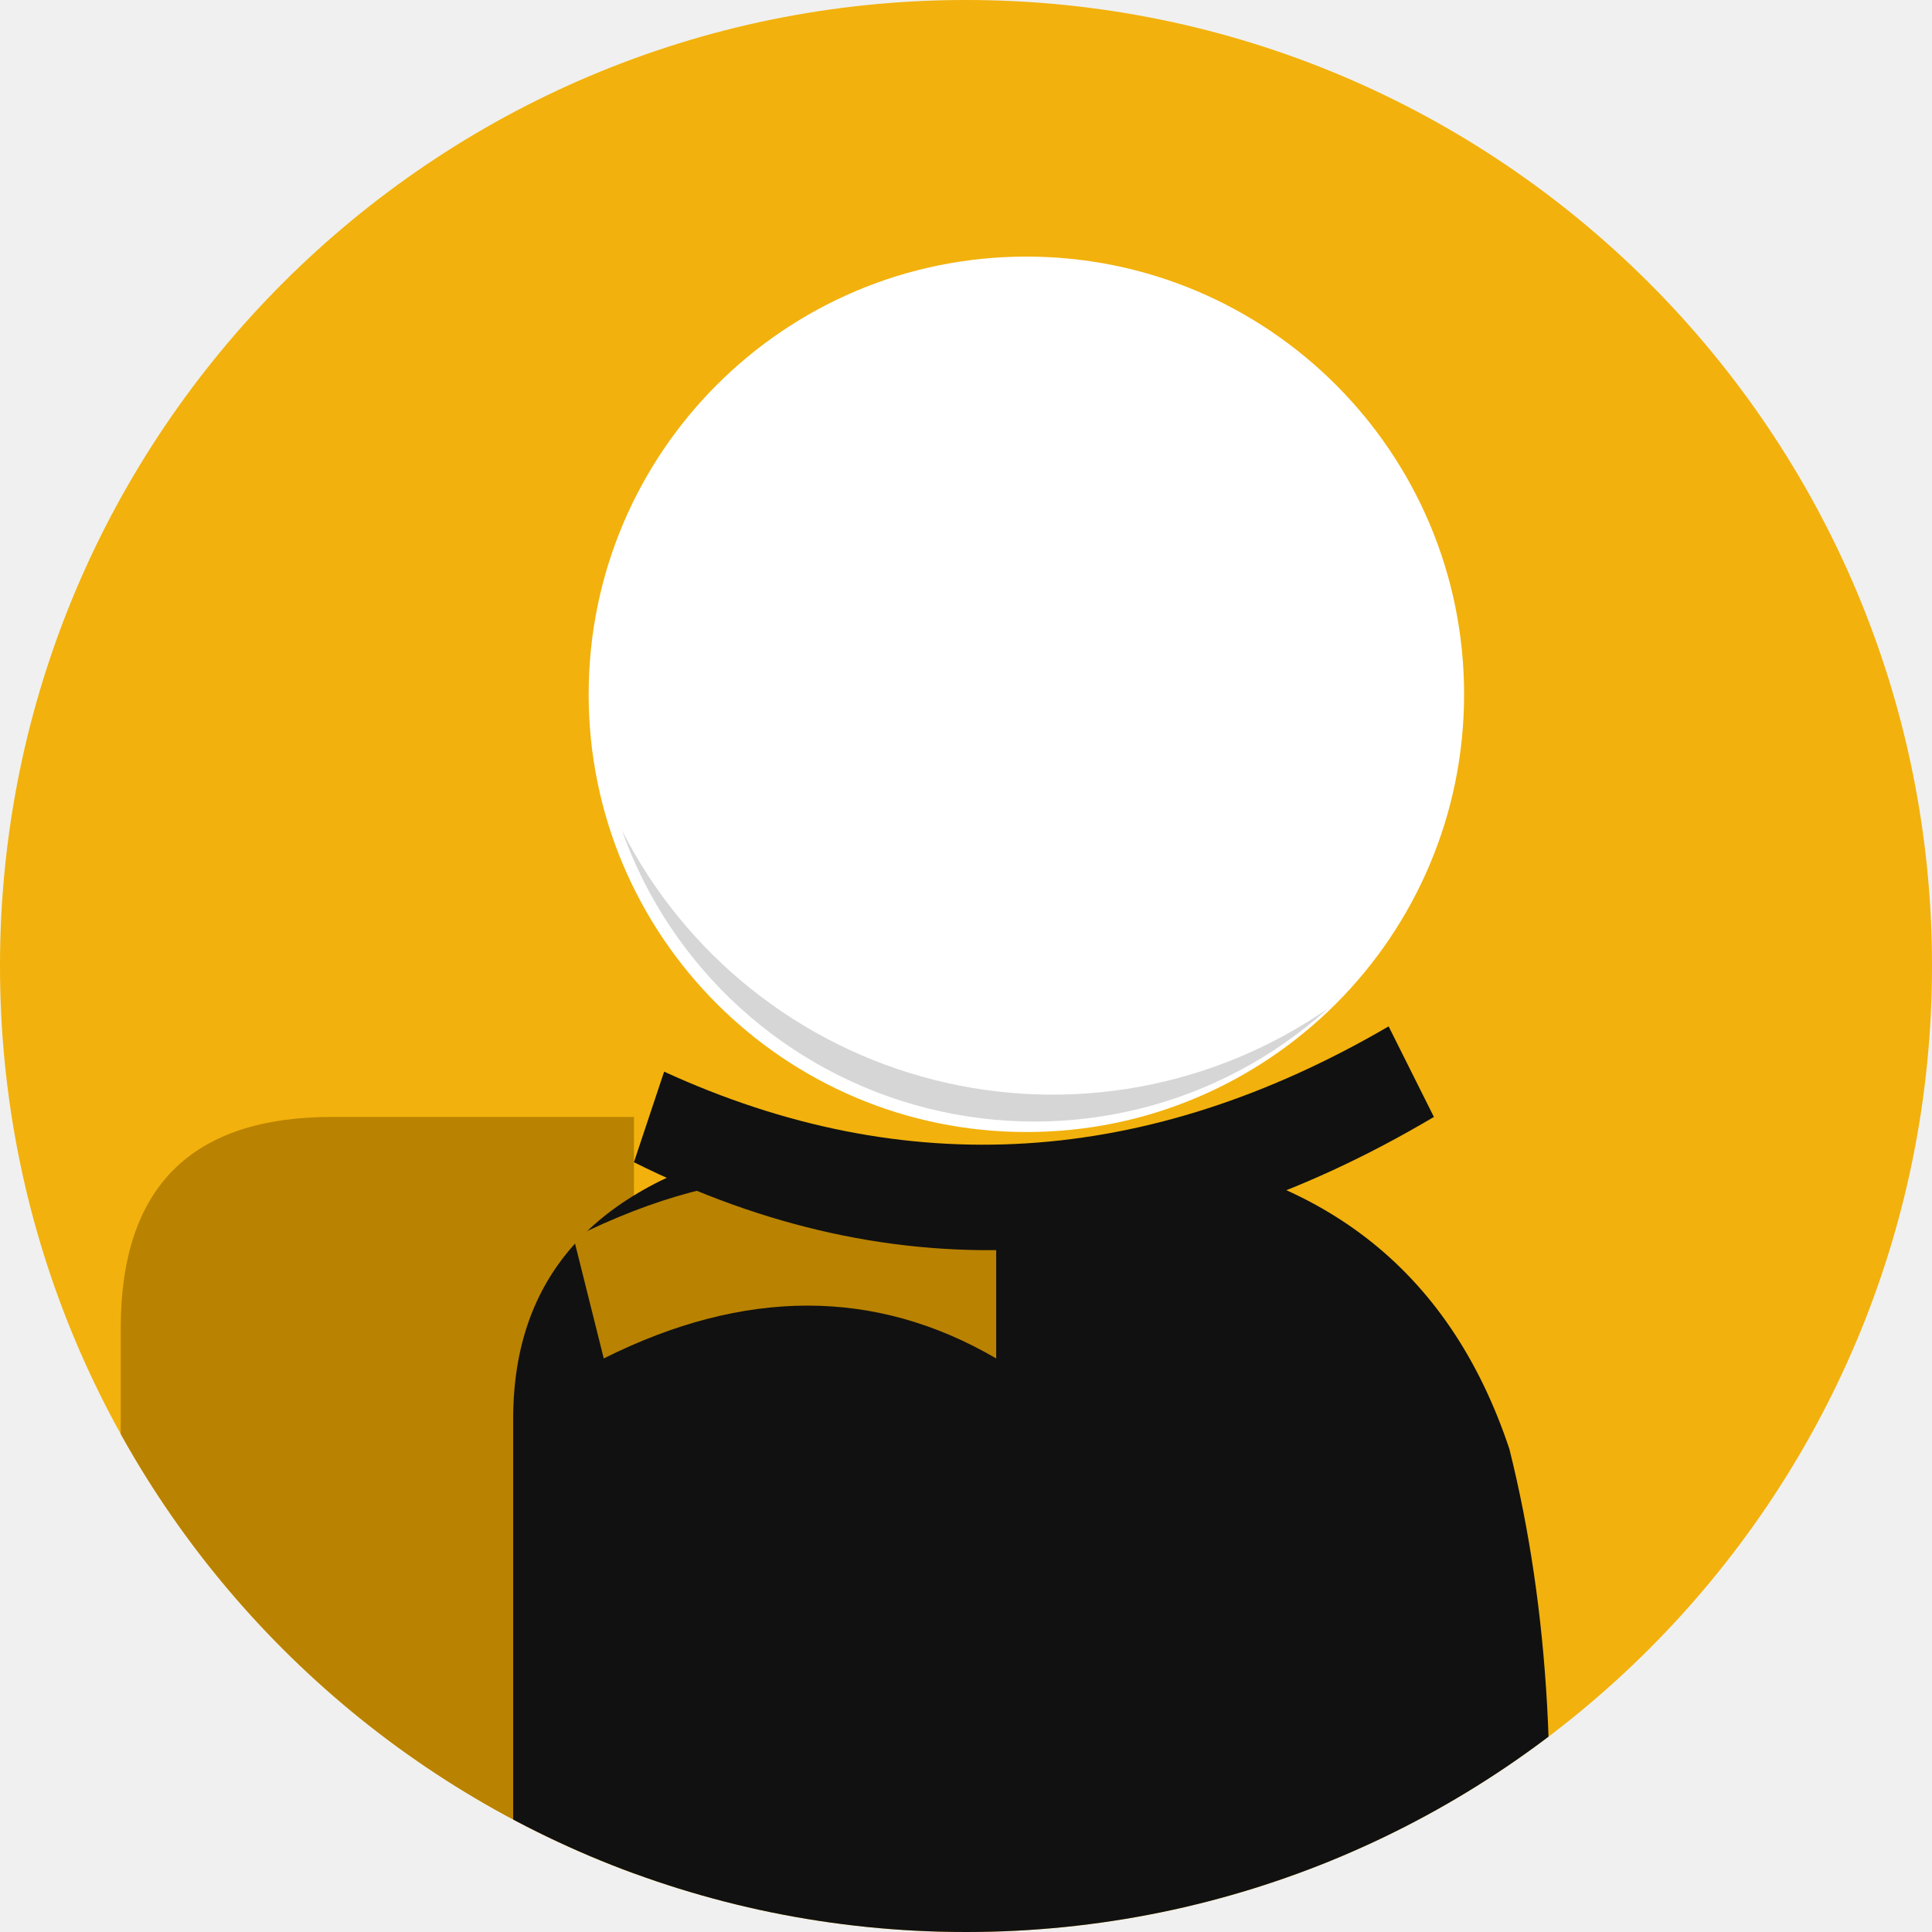
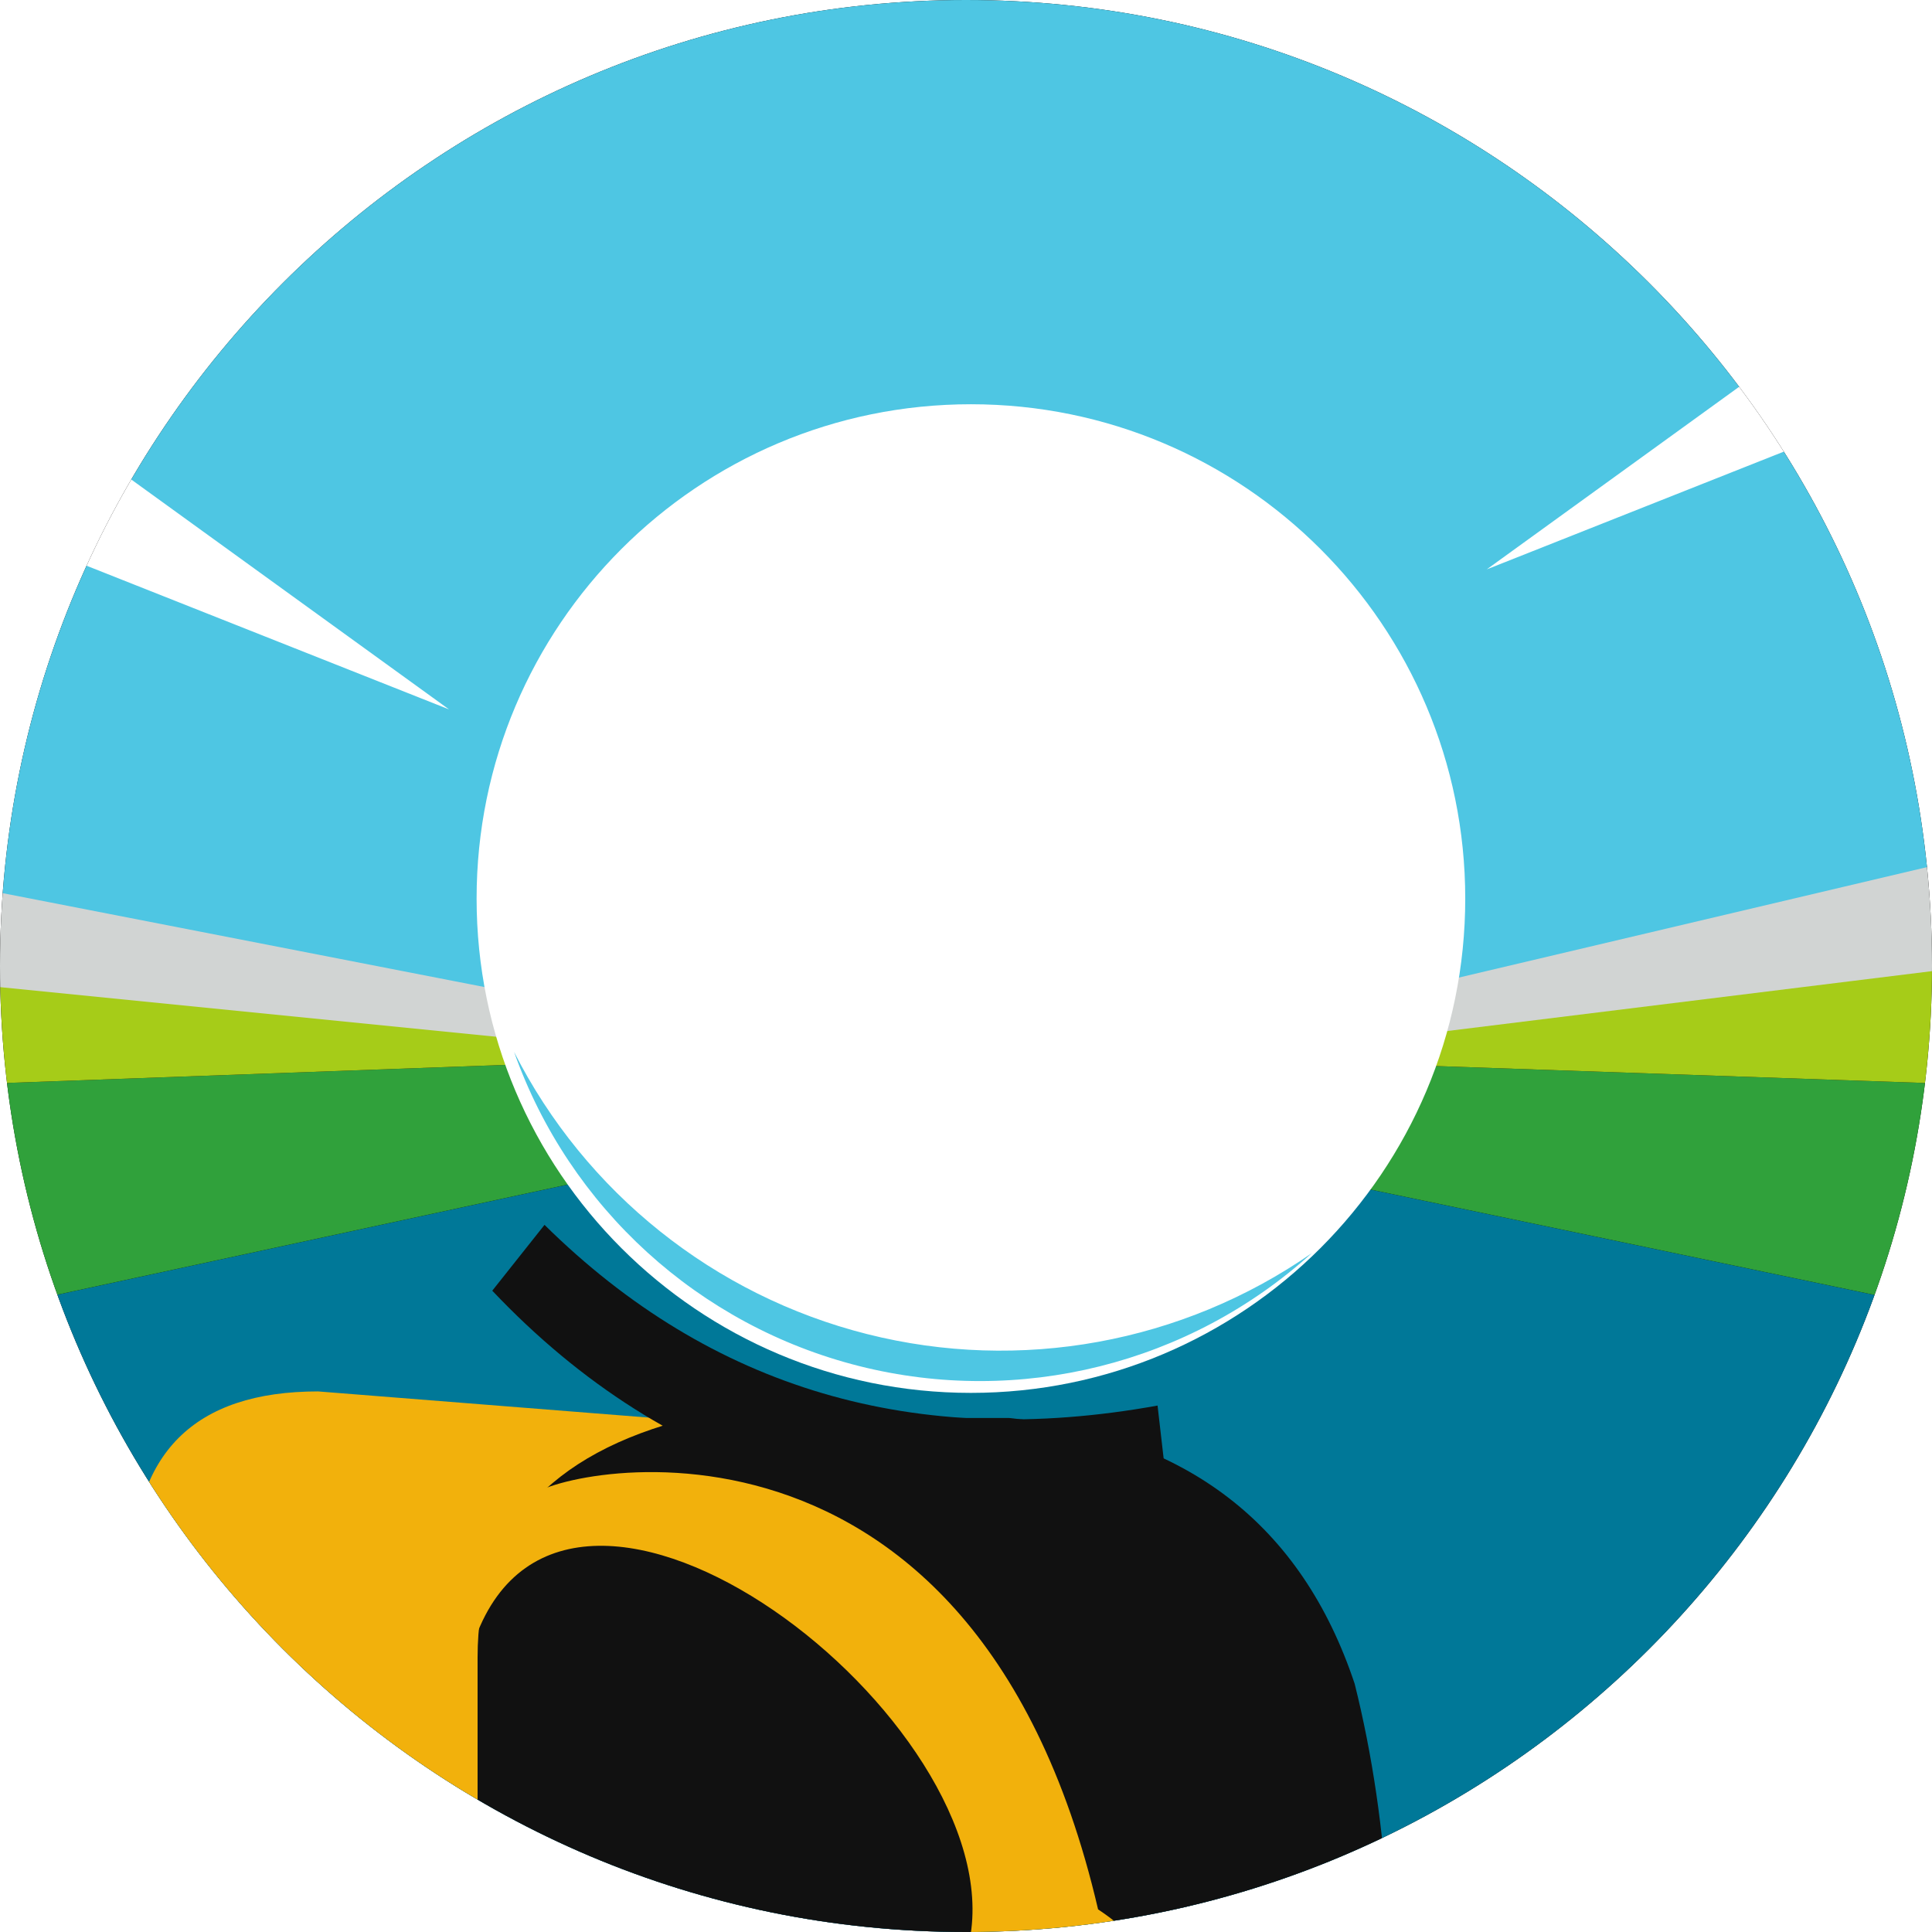
- <svg xmlns="http://www.w3.org/2000/svg" viewBox="0 0 64 64">
+ <svg xmlns="http://www.w3.org/2000/svg" xmlns:xlink="http://www.w3.org/1999/xlink" width="512px" height="512px" viewBox="0 0 512 512" version="1.1">
  <defs>
-     <clipPath id="c">
-       <circle cx="32" cy="32" r="32" />
-     </clipPath>
+     <path d="M0,0 L512,0 L512,512 L0,512 Z" id="path-1" />
+     <rect id="path-2" x="277" y="196" width="512" height="512" rx="256" />
  </defs>
-   <circle cx="32" cy="32" r="32" fill="#f2b10c" />
-   <g clip-path="url(#c)">
-     <path d="M4 44 Q4 37 11 37 L21 37 L21 66 L4 66 Z" fill="#b98200" />
-     <path d="M17 66 L17 47 Q17 40 25 38 L37 38 Q47 39 50 48 Q52 56 51 66 Z" fill="#111" />
-     <path d="M19 41 Q27 37 33 41 L33 45 Q27 41.5 20 45 Z" fill="#b98200" />
-     <circle cx="34" cy="23" r="14.5" fill="#fff" />
-     <path d="M20.6 27.5 A14.5 14.5 0 0 0 44 33.4 A16 16 0 0 1 20.6 27.5 Z" fill="#d6d6d6" />
-     <path d="M22 35.5 Q34 41 46 34 L47.5 37 Q34 45 21 38.5 Z" fill="#111" />
+   <g id="favicon" stroke="none" fill="none" xlink:href="#path-1" fill-rule="evenodd">
+     <use fill="#FFFFFF" xlink:href="#path-1" />
+     <g id="Bitmap" stroke-width="1" transform="translate(-277, -196)">
+       <mask id="mask-3" fill="white">
+         <use xlink:href="#path-2" />
+       </mask>
+       <use id="Mask" fill="#000000" xlink:href="#path-2" />
+       <g id="Group" mask="url(#mask-3)">
+         <g transform="translate(251, 184)">
+           <polygon id="Rectangle" fill="#007898" points="0 364 278 304 565 364 565 545 0 545" />
+           <polygon id="Rectangle" fill="#30A13B" points="0 364 278 304 565 364 565 300 276 290 0 300" />
+           <polygon id="Rectangle" fill="#A6CC18" points="0 264 278 284 565 264 565 300 276 290 0 300" />
+           <polygon id="Rectangle" fill="#4EC6E3" points="0 264 278 284 565 264 565 -9.45910017e-14 0 -9.45910017e-14" />
+           <polygon id="Rectangle" fill="#D1D4D3" points="18 247 290 300 557 237 549 268 290 300 10 272" />
+           <polygon id="Rectangle-2" fill="#FFFFFF" points="-77 59 -90 30 145 200 -77 112" />
+           <polygon id="Rectangle-2" fill="#FFFFFF" transform="translate(516, 93.4468) scale(-1, 1) translate(-516, -93.4468)" points="430.621 47.694 420 24 612 162.894 430.621 90.996" />
+         </g>
+       </g>
+       <g id="Group" mask="url(#mask-3)">
+         <g transform="translate(312, 364)">
+           <path d="M0,250.043 C0,217.174 16.435,200.739 49.304,200.739 L141,208 L119.739,405 L0,405 L0,250.043 Z" id="Path" fill="#F2B10C" />
+           <path d="M91.565,405 L91.565,271.174 C91.565,238.304 110.348,217.174 147.913,207.783 L232.435,207.783 C279.391,212.478 309.913,235.957 324,278.217 C333.391,315.783 335.739,358.043 331.043,405 L91.565,405 Z" id="Path" fill="#111111" />
+           <path d="M105.652,228.913 C106,223 222,192 256,338 C274.783,350.522 263.449,353.188 222,346 C233,288 116,198 91,266 C77.667,241.333 82.551,228.971 105.652,228.913 Z" id="Path" fill="#F2B10C" />
+           <circle id="Oval" fill="#FFFFFF" cx="222.304" cy="70.13" r="131" />
+           <path d="M101.242,110.786 C115.886,152.074 150.2,183.31 192.679,194.02 C235.158,204.731 280.18,193.499 312.649,164.089 C278.322,187.946 235.348,195.774 194.814,185.553 C154.28,175.333 120.155,148.066 101.242,110.786 Z" id="Path" fill="#4EC6E3" />
+           <path d="M98.783,185.174 C155.13,211 211.478,207.478 267.826,174.609 L278.391,195.739 C215,233.304 152.783,236.826 91.739,206.304 L98.783,185.174 Z" id="Path" fill="#111111" transform="translate(185.0652, 200.7181) rotate(20) translate(-185.0652, -200.7181)" />
+         </g>
+       </g>
+     </g>
  </g>
</svg>
